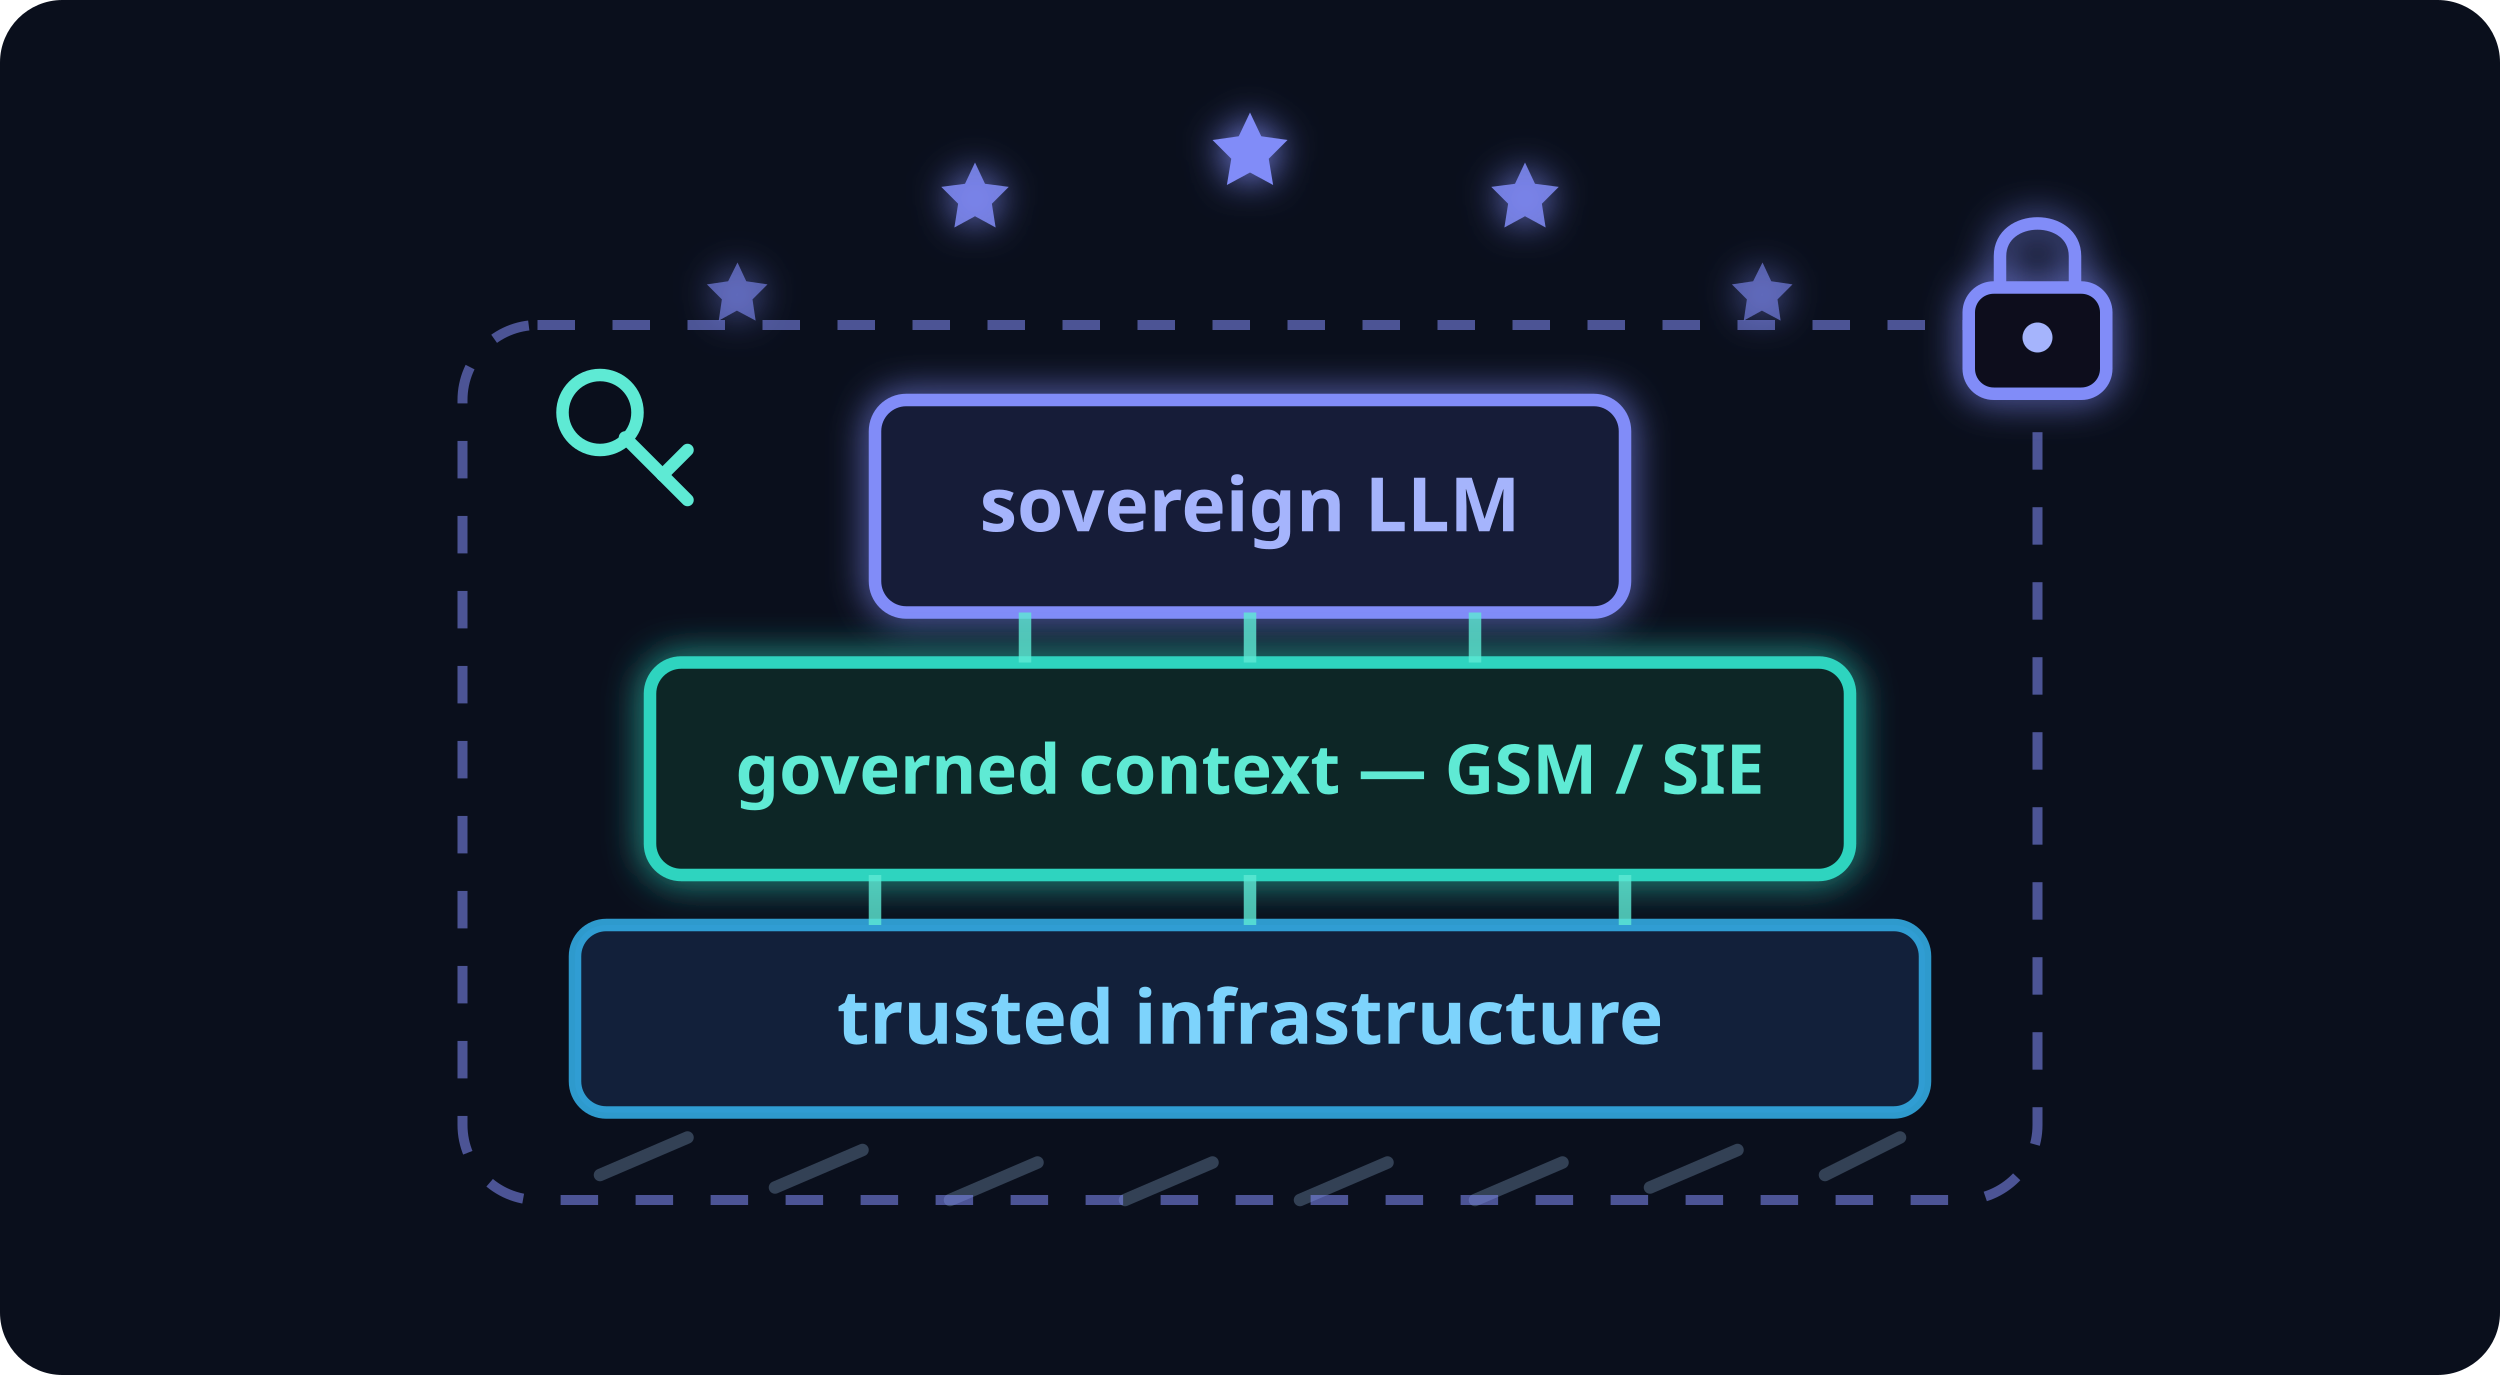
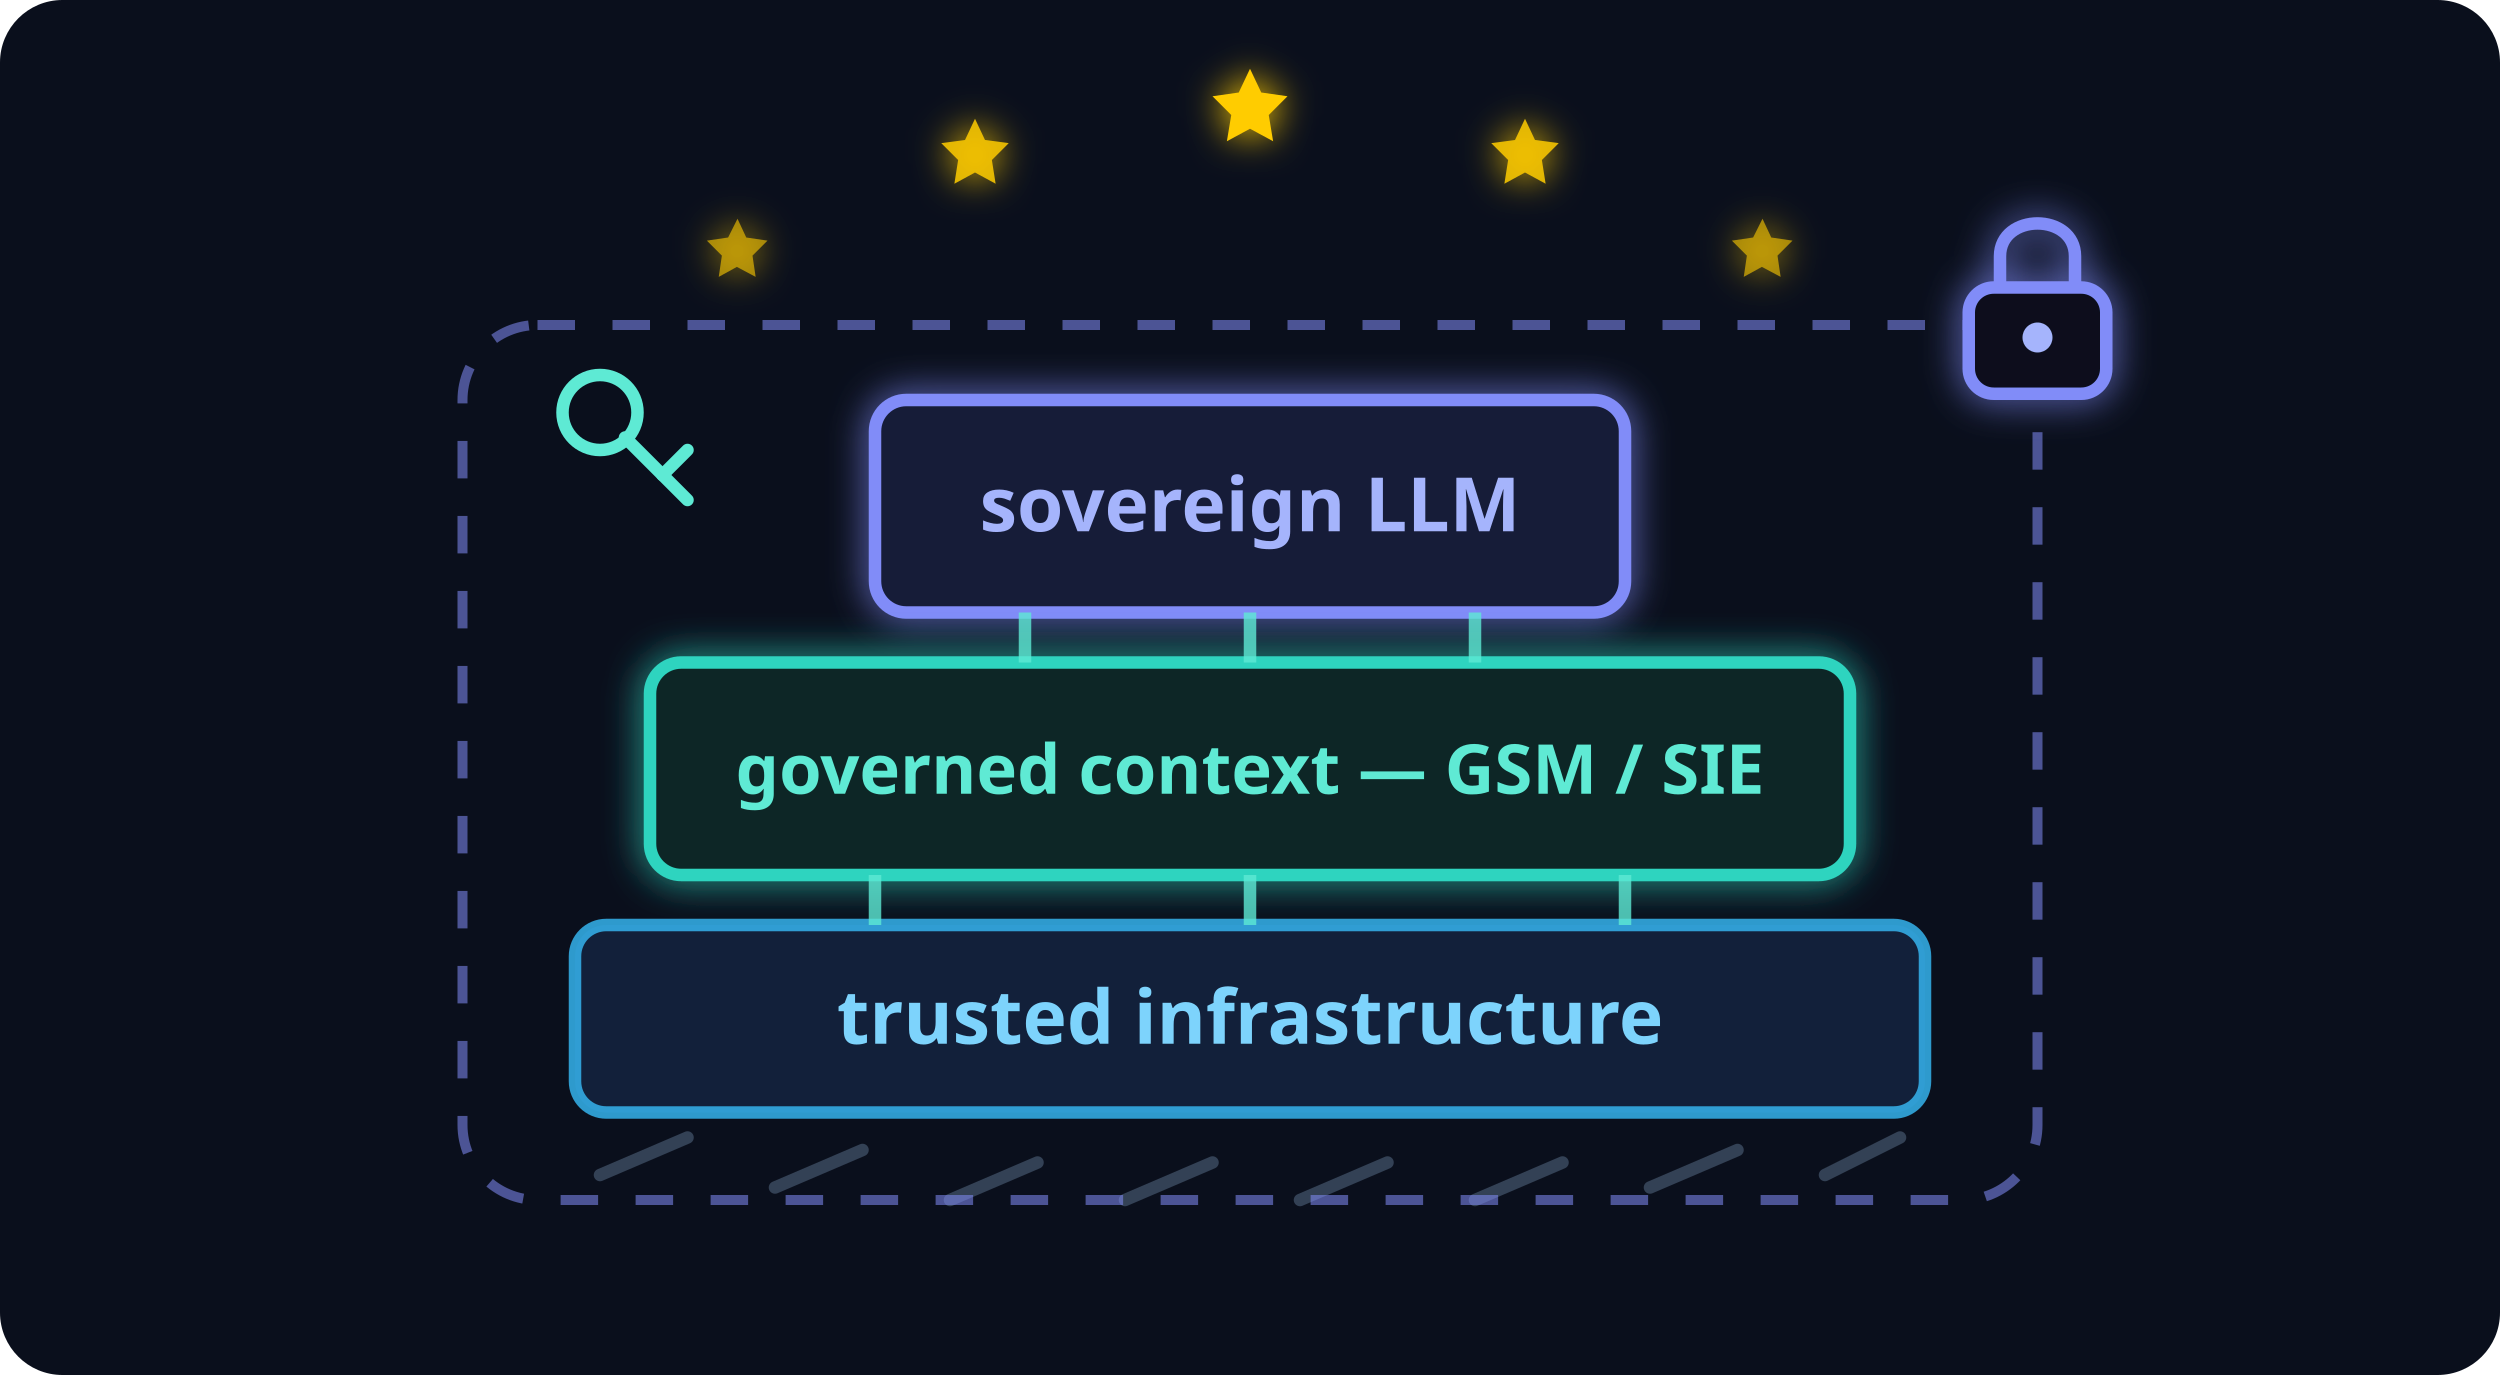
<svg xmlns="http://www.w3.org/2000/svg" viewBox="0 0 400 220" role="img">
  <defs>
    <filter id="glow" x="-40%" y="-40%" width="180%" height="180%">
      <feGaussianBlur stdDeviation="3" result="b" />
      <feMerge>
        <feMergeNode in="b" />
        <feMergeNode in="SourceGraphic" />
      </feMerge>
    </filter>
  </defs>
  <rect width="400" height="220" rx="10" fill="#0a0f1c" />
-   <g fill="#818cf8" filter="url(#glow)">
+   <g fill="#ffcc00" filter="url(#glow)" transform="translate(0,-7)">
    <path d="M200,18 l1.8,3.8 4.2,.6 -3,3 .7,4.2 -3.7,-2 -3.7,2 .7,-4.2 -3,-3 4.2,-.6 Z" />
    <path d="M156,26 l1.6,3.4 3.8,.5 -2.7,2.7 .6,3.8 -3.3,-1.8 -3.3,1.8 .6,-3.8 -2.7,-2.7 3.8,-.5 Z" opacity="0.85" />
    <path d="M244,26 l1.6,3.4 3.8,.5 -2.7,2.7 .6,3.8 -3.3,-1.8 -3.3,1.8 .6,-3.8 -2.7,-2.7 3.8,-.5 Z" opacity="0.85" />
    <path d="M118,42 l1.4,3 3.4,.5 -2.4,2.4 .5,3.4 -3,-1.6 -2.9,1.6 .5,-3.4 -2.4,-2.4 3.4,-.5 Z" opacity="0.6" />
    <path d="M282,42 l1.4,3 3.4,.5 -2.4,2.4 .5,3.4 -3,-1.6 -2.9,1.6 .5,-3.4 -2.4,-2.4 3.4,-.5 Z" opacity="0.6" />
  </g>
  <g filter="url(#glow)">
    <rect x="140" y="64" width="120" height="34" rx="5" fill="#161c38" stroke="#818cf8" stroke-width="2" />
    <text x="200" y="85" font-family="ui-sans-serif,system-ui" font-size="12" font-weight="700" fill="#a5b4fc" text-anchor="middle">sovereign LLM</text>
  </g>
  <g filter="url(#glow)">
    <rect x="104" y="106" width="192" height="34" rx="5" fill="#0e2827" stroke="#2dd4bf" stroke-width="2" />
    <text x="200" y="127" font-family="ui-sans-serif,system-ui" font-size="11" font-weight="700" fill="#5eead4" text-anchor="middle">governed context — GSM / SIE</text>
  </g>
  <g>
    <rect x="92" y="148" width="216" height="30" rx="5" fill="#12203a" stroke="#38bdf8" stroke-width="2" stroke-opacity="0.8" />
    <text x="200" y="167" font-family="ui-sans-serif,system-ui" font-size="12" font-weight="700" fill="#7dd3fc" text-anchor="middle">trusted infrastructure</text>
  </g>
  <g stroke="#334155" stroke-width="2" stroke-linecap="round">
    <line x1="96" y1="188" x2="110" y2="182" />
    <line x1="124" y1="190" x2="138" y2="184" />
    <line x1="152" y1="192" x2="166" y2="186" />
    <line x1="180" y1="192" x2="194" y2="186" />
    <line x1="208" y1="192" x2="222" y2="186" />
    <line x1="236" y1="192" x2="250" y2="186" />
    <line x1="264" y1="190" x2="278" y2="184" />
    <line x1="292" y1="188" x2="304" y2="182" />
  </g>
  <g stroke="#5eead4" stroke-width="2" opacity="0.8">
    <line x1="164" y1="98" x2="164" y2="106" />
    <line x1="200" y1="98" x2="200" y2="106" />
    <line x1="236" y1="98" x2="236" y2="106" />
    <line x1="140" y1="140" x2="140" y2="148" />
    <line x1="200" y1="140" x2="200" y2="148" />
    <line x1="260" y1="140" x2="260" y2="148" />
  </g>
  <rect x="74" y="52" width="252" height="140" rx="12" fill="none" stroke="#818cf8" stroke-width="1.6" stroke-dasharray="6 6" stroke-opacity="0.55" />
  <g transform="translate(326,52)" filter="url(#glow)">
    <rect x="-11" y="-6" width="22" height="17" rx="4" fill="#0a0f1c" stroke="#818cf8" stroke-width="2" />
    <path d="M-6,-6 L-6,-11 C-6,-18 6,-18 6,-11 L6,-6" stroke="#818cf8" stroke-width="2" fill="none" />
    <circle cx="0" cy="2" r="2.4" fill="#a5b4fc" />
  </g>
  <g transform="translate(96,66)">
    <circle cx="0" cy="0" r="6" fill="none" stroke="#5eead4" stroke-width="2" />
    <line x1="4" y1="4" x2="14" y2="14" stroke="#5eead4" stroke-width="2" stroke-linecap="round" />
    <line x1="10" y1="10" x2="14" y2="6" stroke="#5eead4" stroke-width="2" stroke-linecap="round" />
  </g>
</svg>
